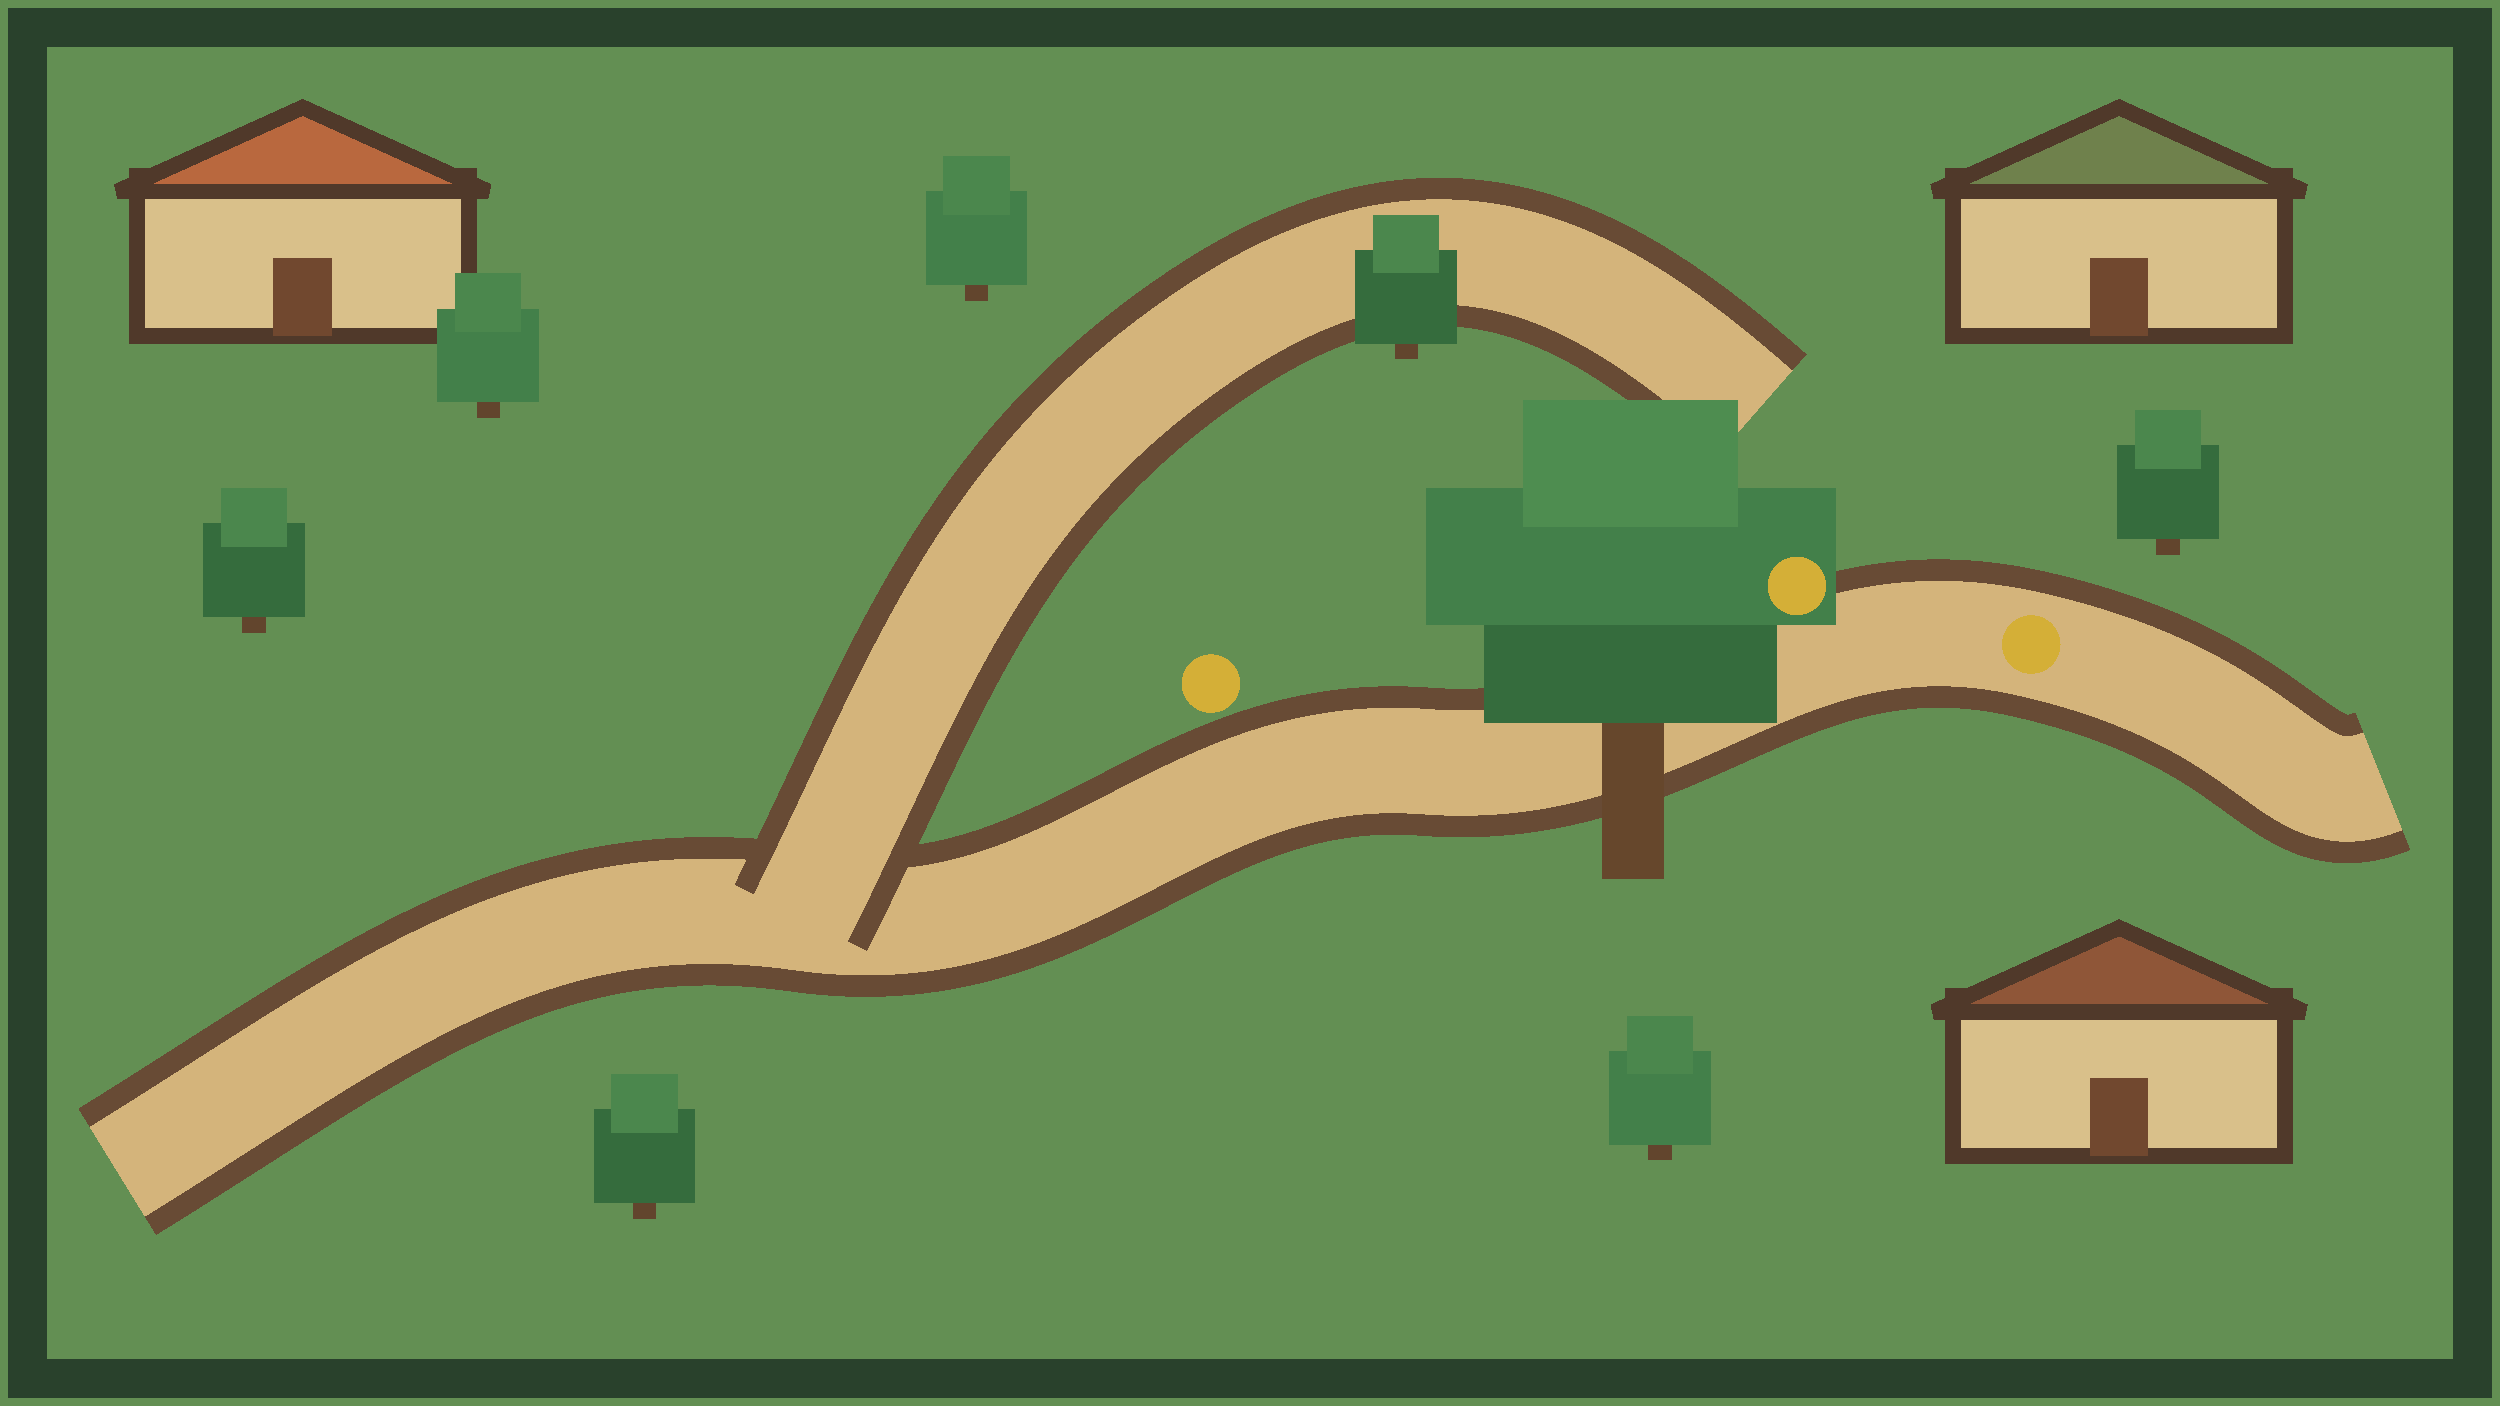
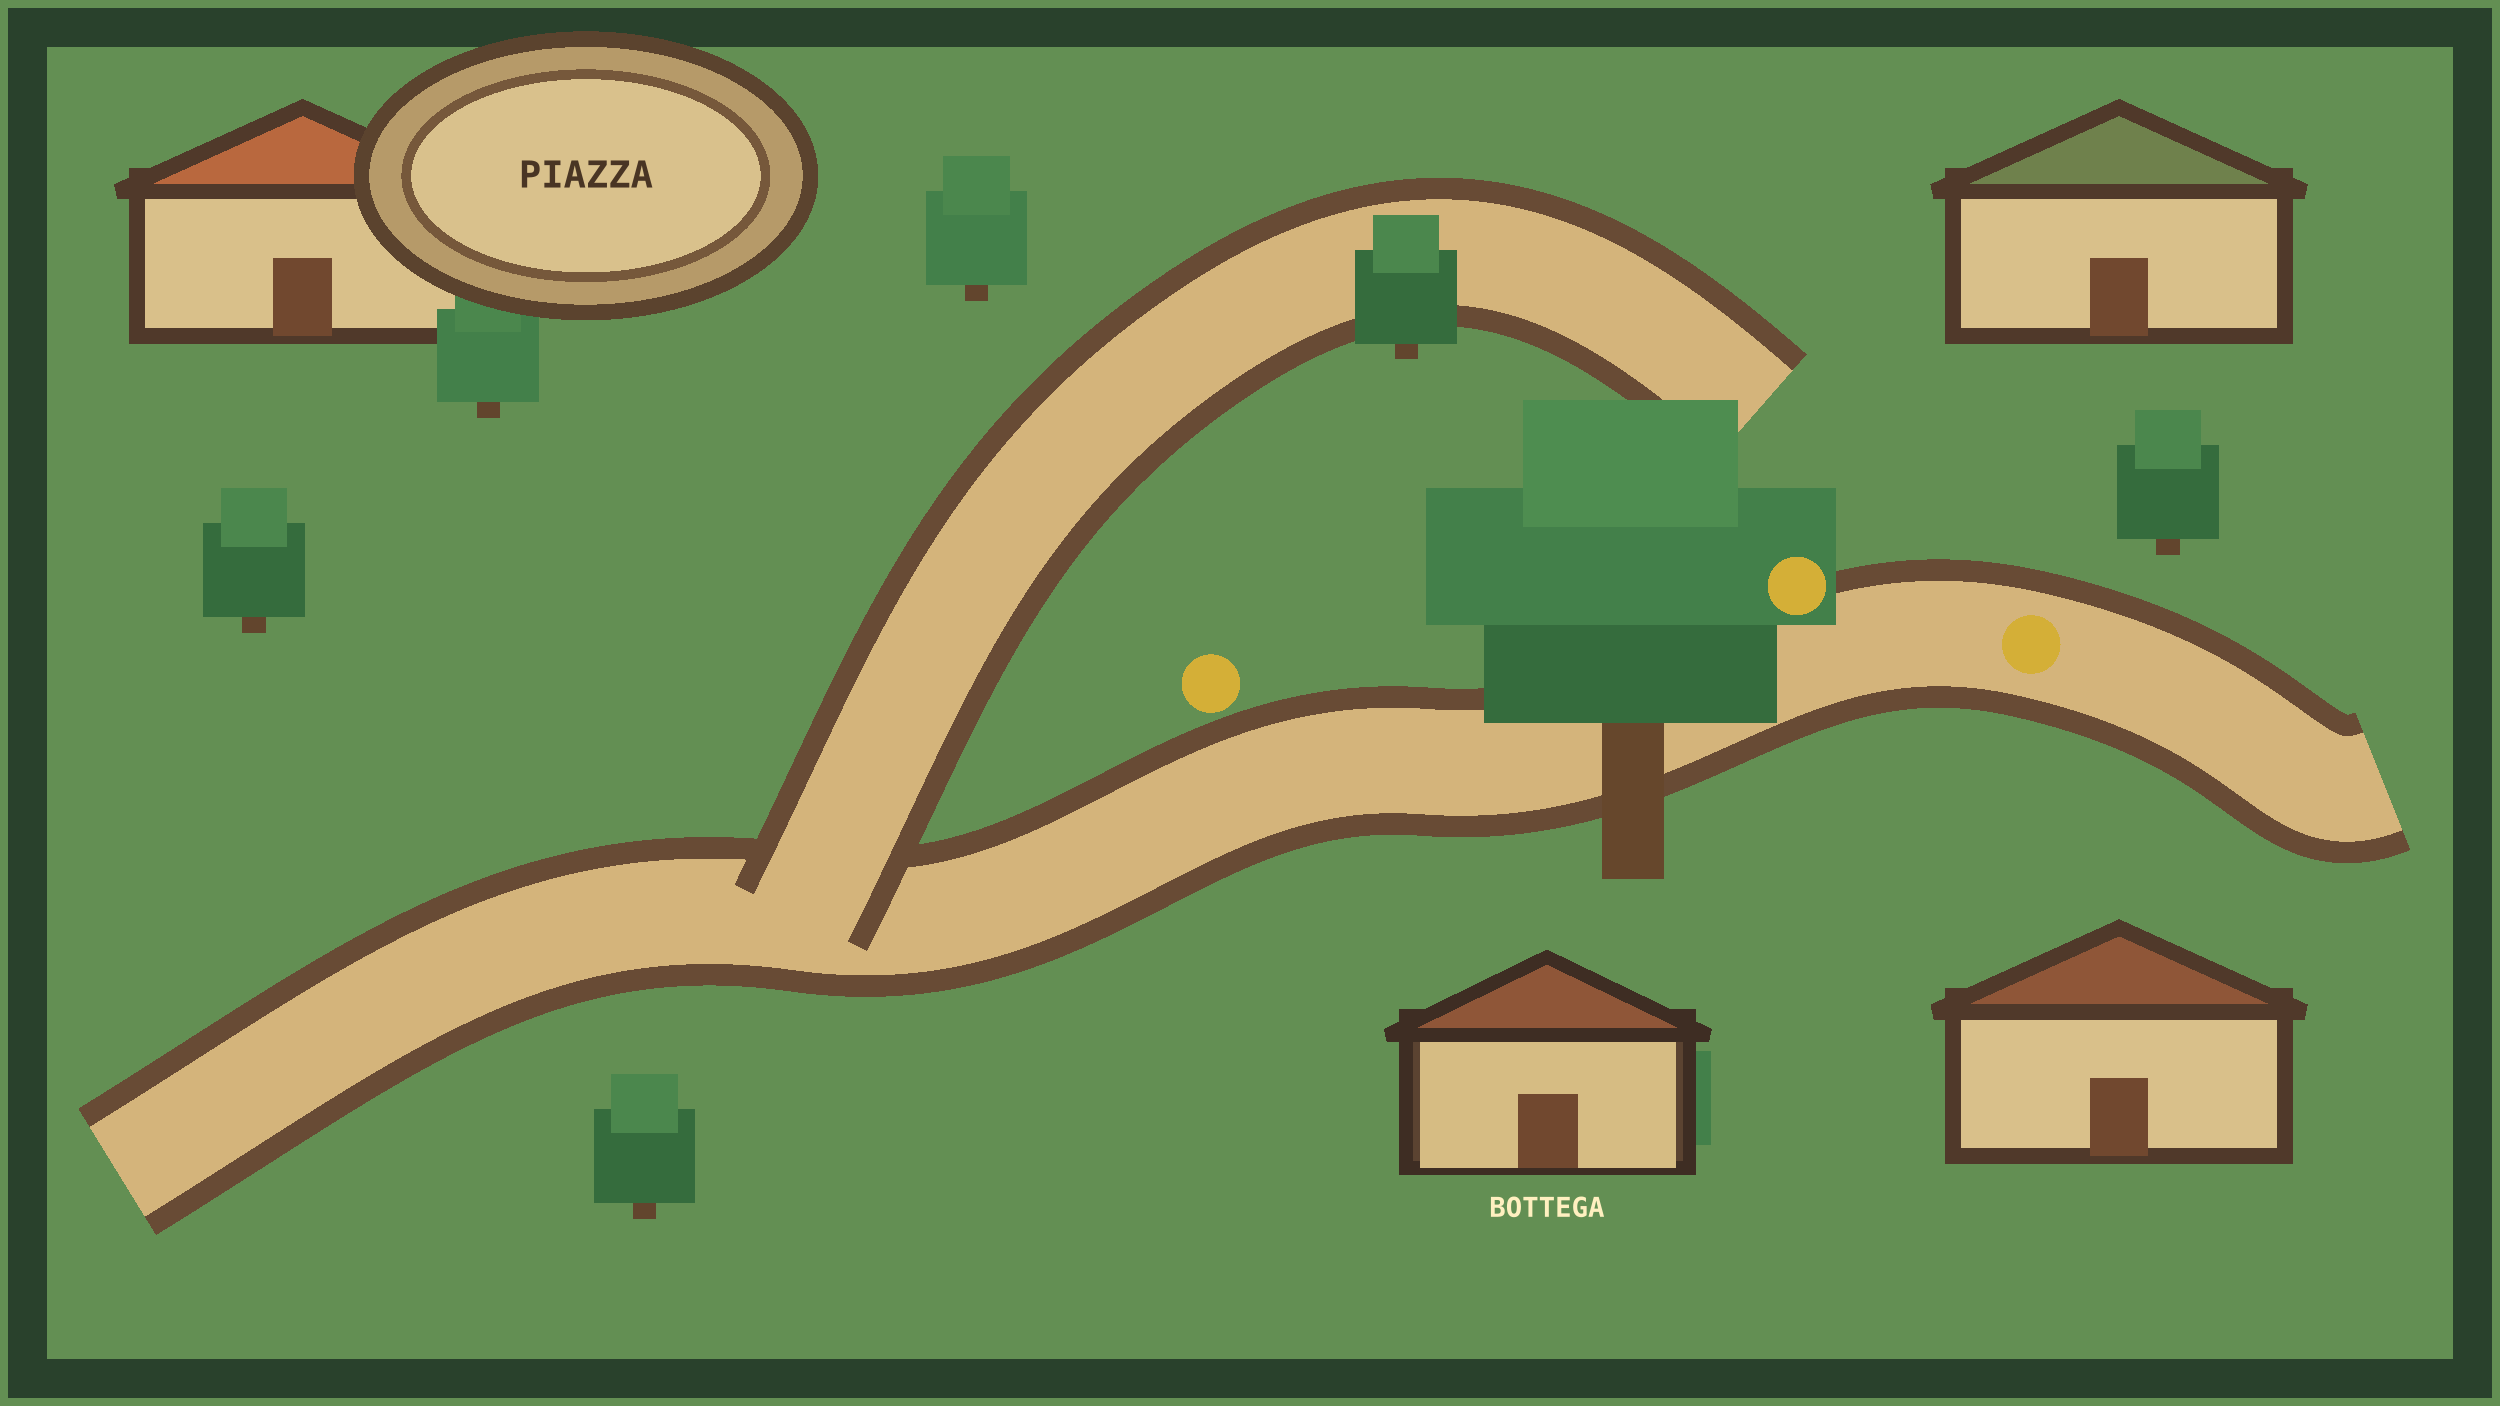
<svg xmlns="http://www.w3.org/2000/svg" width="1280" height="720" viewBox="0 0 1280 720" shape-rendering="crispEdges">
  <rect width="1280" height="720" fill="#638f53" />
  <rect x="14" y="14" width="1252" height="692" fill="none" stroke="#29412c" stroke-width="20" />
  <path d="M60 600C190 520 270 450 410 470S600 380 730 390S910 300 1040 330S1170 420 1220 400" fill="none" stroke="#684b35" stroke-width="76" />
  <path d="M60 600C190 520 270 450 410 470S600 380 730 390S910 300 1040 330S1170 420 1220 400" fill="none" stroke="#d4b47b" stroke-width="54" />
  <path d="M410 470C470 350 500 250 620 170S820 140 900 210" fill="none" stroke="#684b35" stroke-width="76" />
  <path d="M410 470C470 350 500 250 620 170S820 140 900 210" fill="none" stroke="#d4b47b" stroke-width="54" />
  <g>
    <rect x="70" y="90" width="170" height="82" fill="#d9c08a" stroke="#50392a" stroke-width="8" />
    <path d="M60 98L155 55L250 98Z" fill="#b9683e" stroke="#50392a" stroke-width="8" />
    <rect x="140" y="132" width="30" height="40" fill="#71482f" />
  </g>
  <g>
    <rect x="1000" y="90" width="170" height="82" fill="#d9c08a" stroke="#50392a" stroke-width="8" />
    <path d="M990 98L1085 55L1180 98Z" fill="#6f814c" stroke="#50392a" stroke-width="8" />
    <rect x="1070" y="132" width="30" height="40" fill="#71482f" />
  </g>
  <g>
    <rect x="1000" y="510" width="170" height="82" fill="#d9c08a" stroke="#50392a" stroke-width="8" />
    <path d="M990 518L1085 475L1180 518Z" fill="#8f5638" stroke="#50392a" stroke-width="8" />
    <rect x="1070" y="552" width="30" height="40" fill="#71482f" />
  </g>
  <g transform="translate(130 290)">
    <rect x="-6" y="0" width="12" height="34" fill="#62452d" />
    <rect x="-26" y="-22" width="52" height="48" fill="#356c3d" />
    <rect x="-17" y="-40" width="34" height="30" fill="#4b874d" />
  </g>
  <g transform="translate(250 180)">
    <rect x="-6" y="0" width="12" height="34" fill="#62452d" />
    <rect x="-26" y="-22" width="52" height="48" fill="#43804a" />
    <rect x="-17" y="-40" width="34" height="30" fill="#4b874d" />
  </g>
  <g transform="translate(330 590)">
    <rect x="-6" y="0" width="12" height="34" fill="#62452d" />
    <rect x="-26" y="-22" width="52" height="48" fill="#356c3d" />
    <rect x="-17" y="-40" width="34" height="30" fill="#4b874d" />
  </g>
  <g transform="translate(500 120)">
    <rect x="-6" y="0" width="12" height="34" fill="#62452d" />
    <rect x="-26" y="-22" width="52" height="48" fill="#43804a" />
    <rect x="-17" y="-40" width="34" height="30" fill="#4b874d" />
  </g>
  <g transform="translate(720 150)">
    <rect x="-6" y="0" width="12" height="34" fill="#62452d" />
    <rect x="-26" y="-22" width="52" height="48" fill="#356c3d" />
    <rect x="-17" y="-40" width="34" height="30" fill="#4b874d" />
  </g>
  <g transform="translate(850 560)">
    <rect x="-6" y="0" width="12" height="34" fill="#62452d" />
    <rect x="-26" y="-22" width="52" height="48" fill="#43804a" />
    <rect x="-17" y="-40" width="34" height="30" fill="#4b874d" />
  </g>
  <g transform="translate(1110 250)">
    <rect x="-6" y="0" width="12" height="34" fill="#62452d" />
    <rect x="-26" y="-22" width="52" height="48" fill="#356c3d" />
    <rect x="-17" y="-40" width="34" height="30" fill="#4b874d" />
  </g>
  <g>
    <rect x="820" y="300" width="32" height="150" fill="#66472c" />
    <rect x="760" y="300" width="150" height="70" fill="#356c3d" />
    <rect x="730" y="250" width="210" height="70" fill="#43804a" />
    <rect x="780" y="205" width="110" height="65" fill="#4e8d50" />
  </g>
  <circle cx="620" cy="350" r="15" fill="#d4af37" />
  <circle cx="920" cy="300" r="15" fill="#d4af37" />
  <circle cx="1040" cy="330" r="15" fill="#d4af37" />
+   <g>
+     <ellipse cx="300" cy="90" rx="115" ry="70" fill="#b69a69" stroke="#5b432e" stroke-width="8" />
+     <ellipse cx="300" cy="90" rx="92" ry="52" fill="#d9c18c" stroke="#76583b" stroke-width="5" />
+     <text x="300" y="96" text-anchor="middle" font-family="monospace" font-size="19" font-weight="700" fill="#493524">PIAZZA</text>
+   </g>
+   <g>
+     <rect x="720" y="520" width="145" height="78" fill="#5b4331" stroke="#3e2d23" stroke-width="7" />
+     <rect x="727" y="528" width="131" height="70" fill="#d6bc83" />
+     <path d="M710 530L792 490L875 530Z" fill="#8f5638" stroke="#3e2d23" stroke-width="7" />
+     <rect x="777" y="560" width="31" height="38" fill="#71482f" />
+     <text x="792" y="623" text-anchor="middle" font-family="monospace" font-size="14" font-weight="700" fill="#fff0c0">BOTTEGA</text>
+   </g>
</svg>
